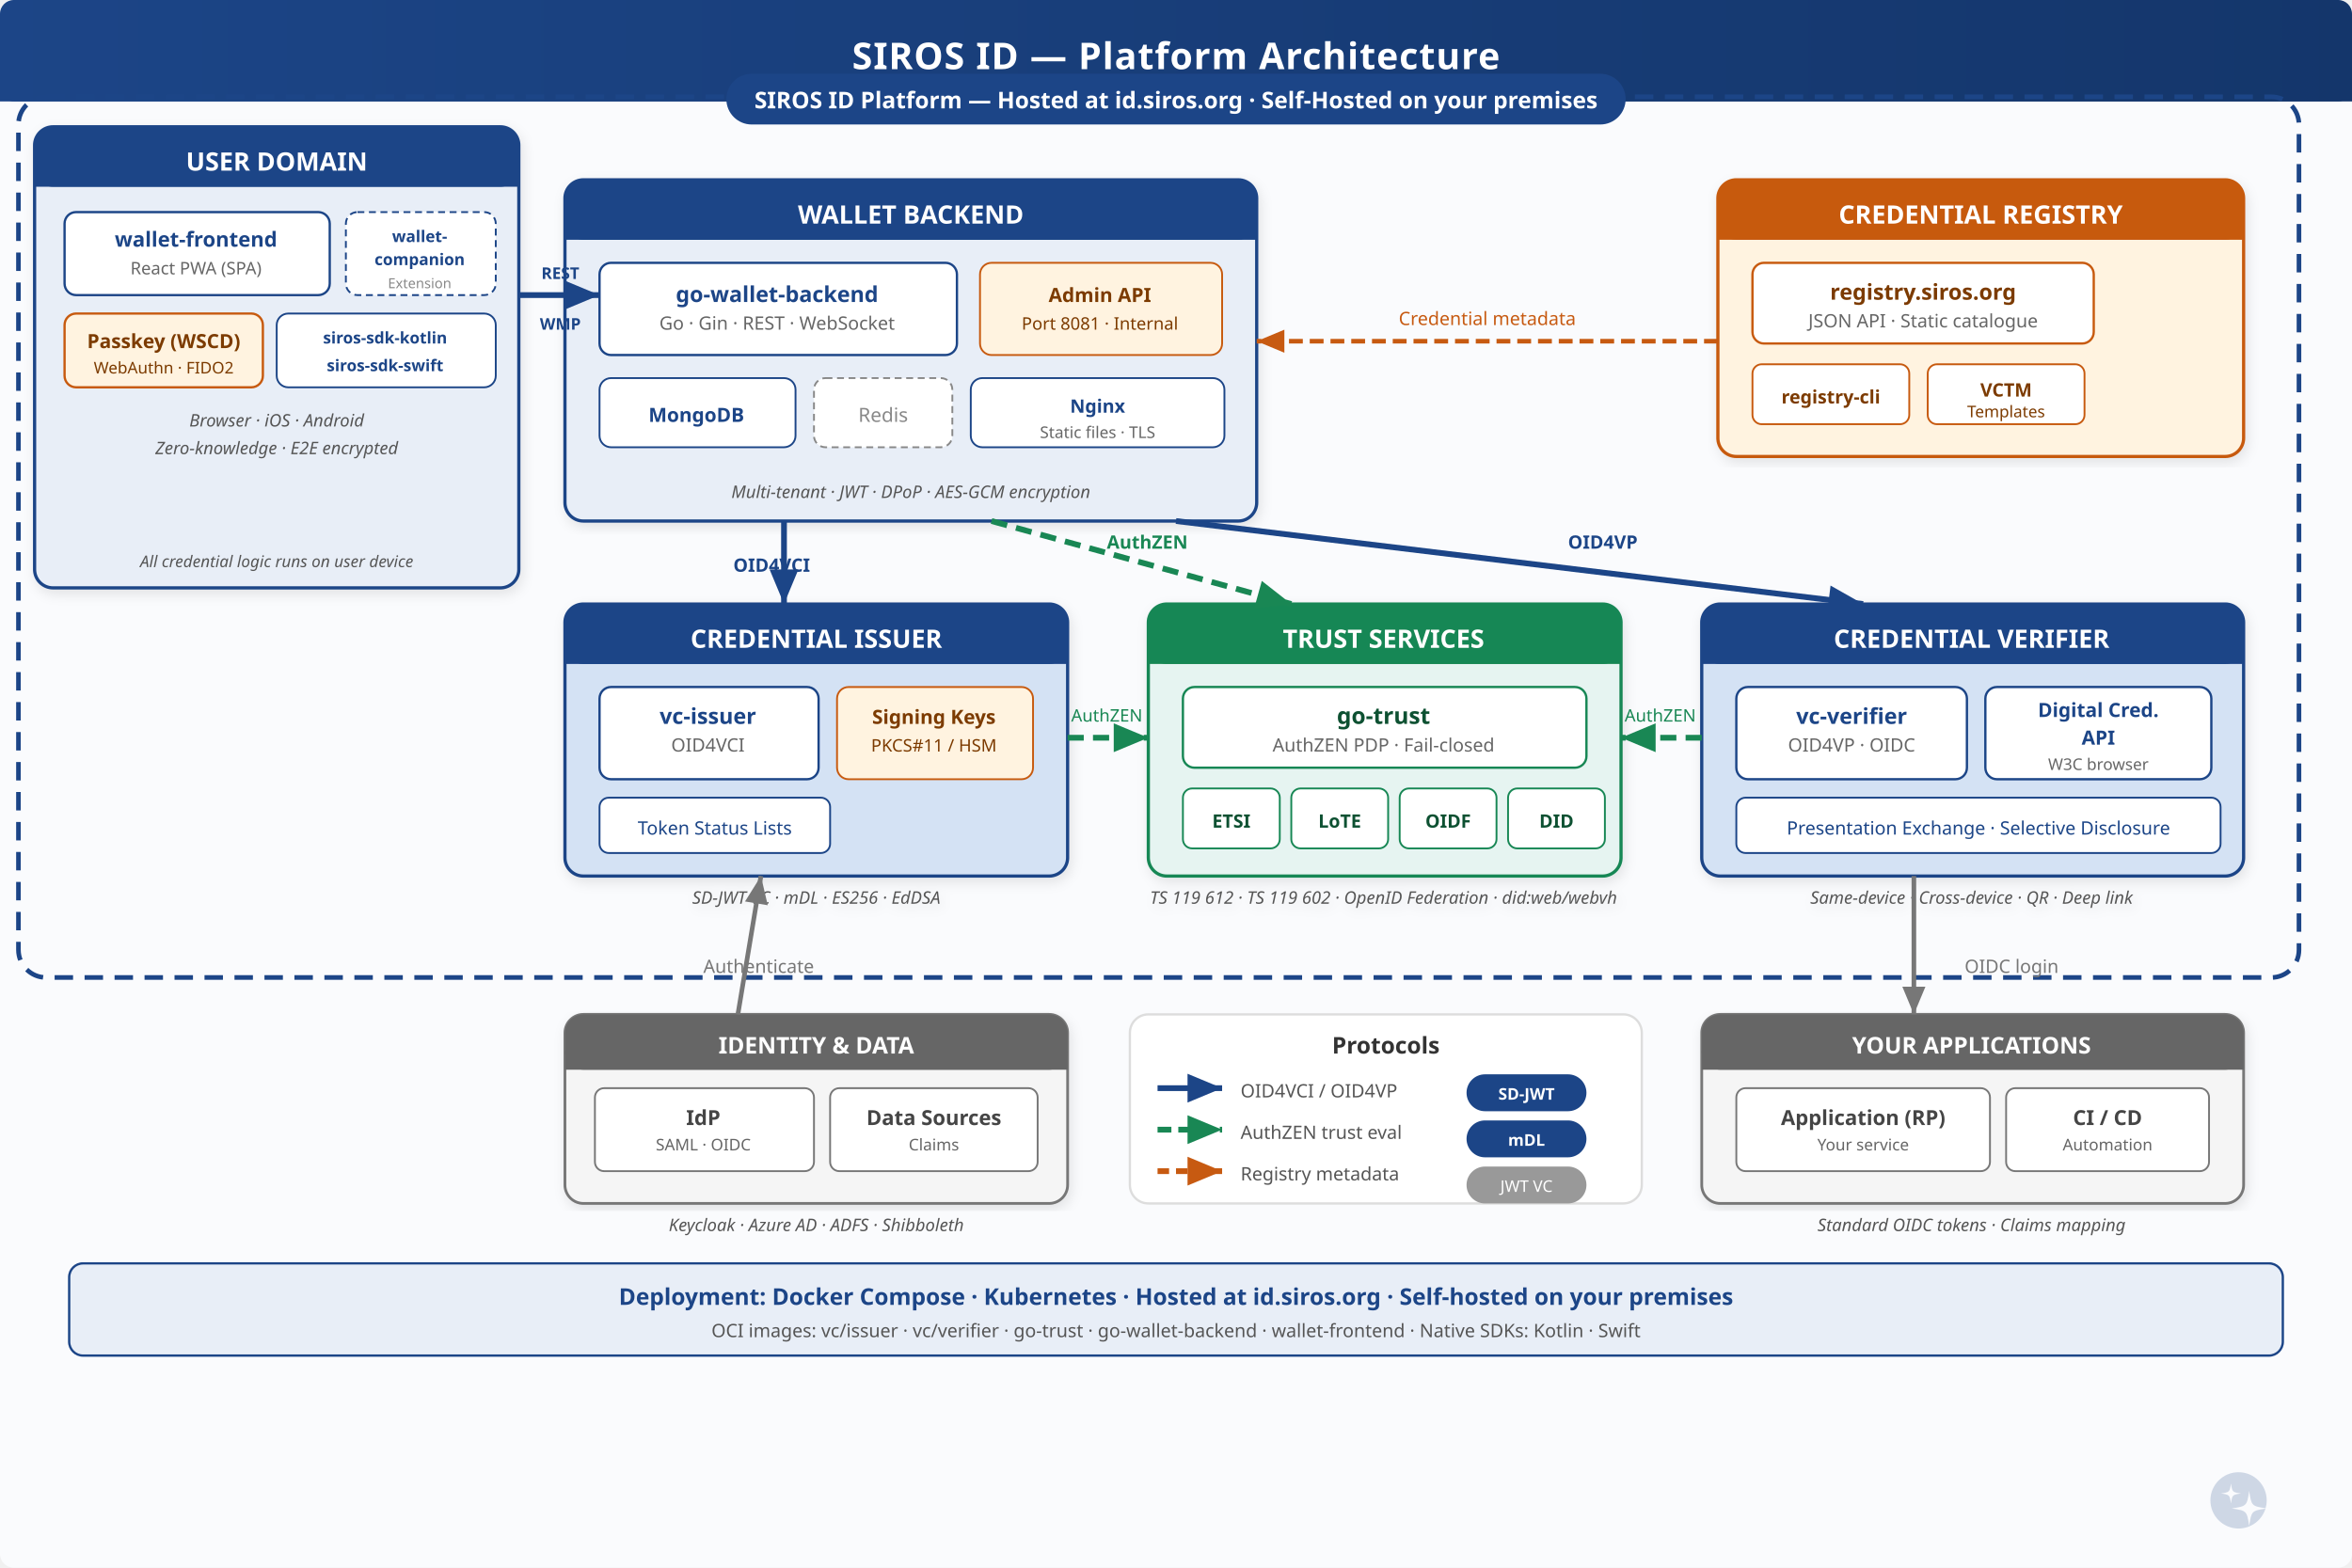
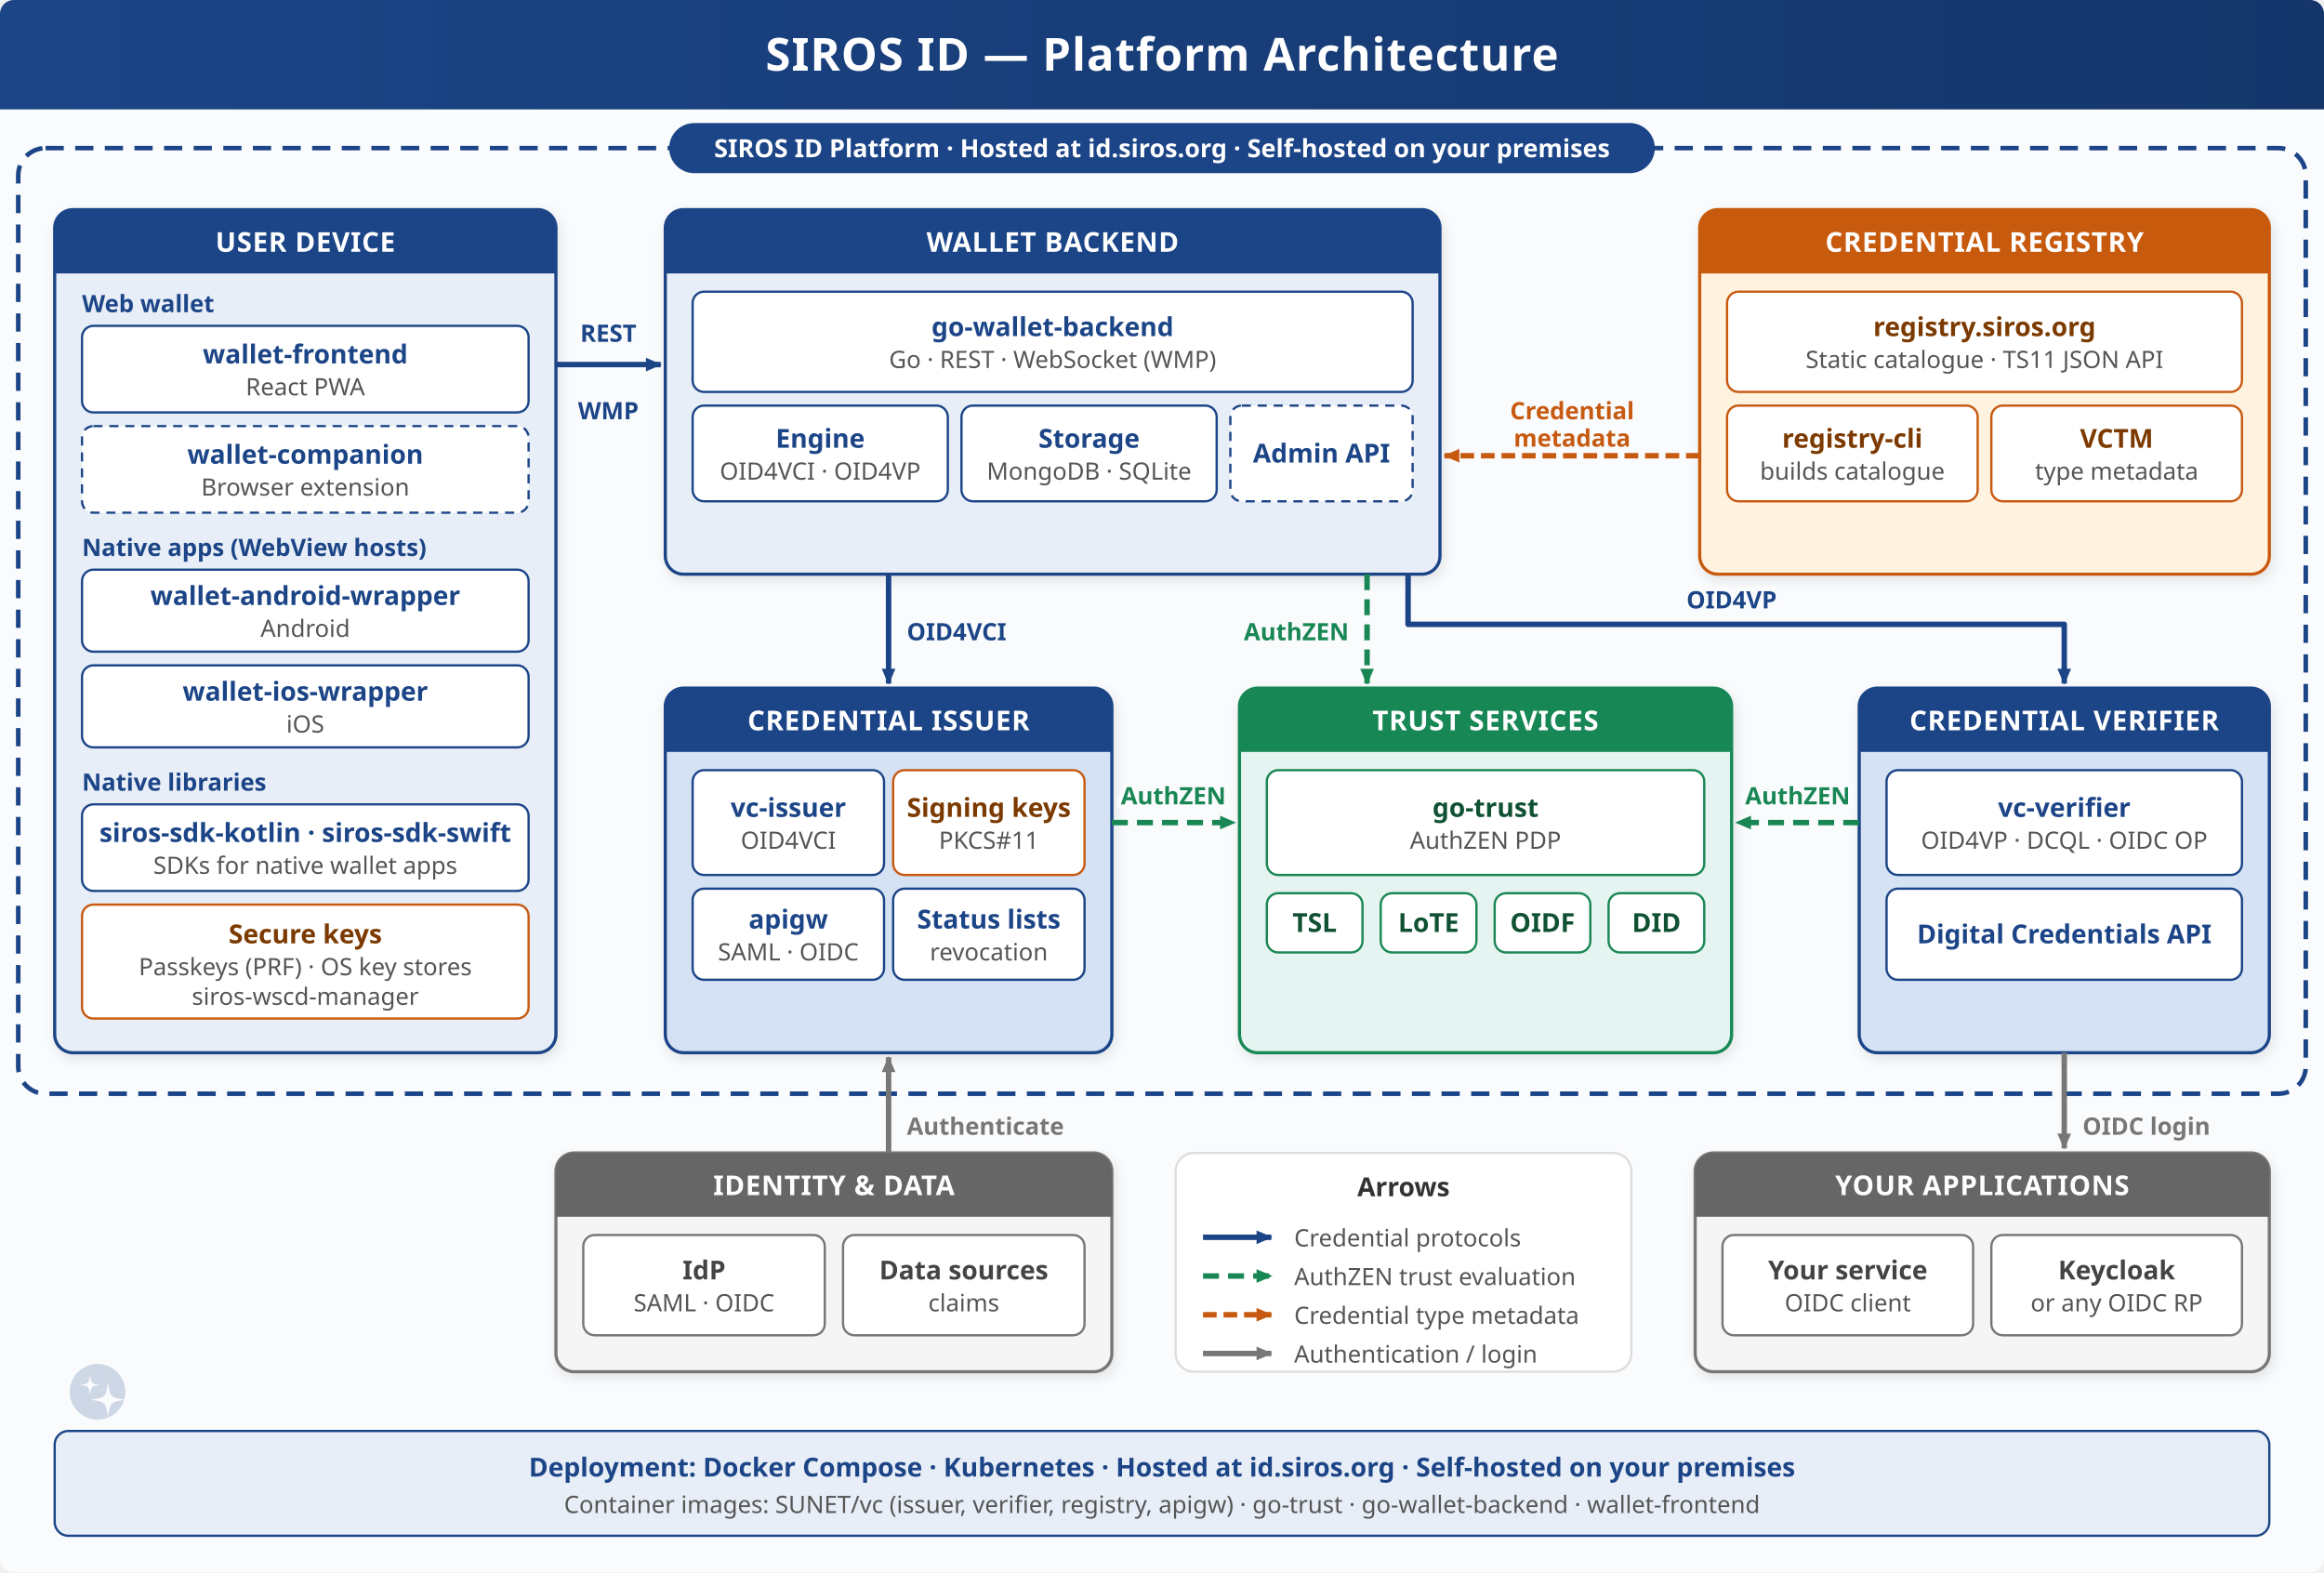
- <svg xmlns="http://www.w3.org/2000/svg" viewBox="0 0 1020 680" font-family="'Segoe UI', system-ui, -apple-system, sans-serif">
+ <svg xmlns="http://www.w3.org/2000/svg" viewBox="0 0 1020 690" role="img" aria-labelledby="t d">
+   <style>text{font-family:'Segoe UI',system-ui,-apple-system,sans-serif}.tt{font-size:20px;font-weight:600;letter-spacing:.4px}.h{font-size:12px;font-weight:600;letter-spacing:.3px}.tb{font-size:11.5px;font-weight:600}.tbs{font-size:10.5px;font-weight:600}.ts{font-size:10.5px;fill:#555}.tn{font-size:10.5px;font-style:italic;fill:#555}.tl{font-size:10.5px;font-weight:600}.pill{font-size:11px;font-weight:600;fill:#fff}.halo{paint-order:stroke;stroke:#FAFBFD;stroke-width:4px;stroke-linejoin:round}</style>
  <defs>
-     <filter id="shadow" x="-4%" y="-4%" width="108%" height="108%">
+     <filter id="shadow" x="-4%" y="-4%" width="108%" height="110%">
      <feDropShadow dx="1" dy="2" stdDeviation="2.5" flood-color="#000" flood-opacity="0.10" />
    </filter>
-     <marker id="aBlue" markerWidth="6" markerHeight="5" refX="6" refY="2.5" orient="auto">
-       <polygon points="0 0, 6 2.5, 0 5" fill="#1C4587" />
+     <marker id="mblue" markerWidth="7" markerHeight="6" refX="6.5" refY="3" orient="auto" markerUnits="userSpaceOnUse">
+       <polygon points="0 0,7 3,0 6" fill="#1C4587" />
    </marker>
-     <marker id="aGray" markerWidth="6" markerHeight="5" refX="6" refY="2.5" orient="auto">
-       <polygon points="0 0, 6 2.5, 0 5" fill="#777" />
+     <marker id="mgreen" markerWidth="7" markerHeight="6" refX="6.5" refY="3" orient="auto" markerUnits="userSpaceOnUse">
+       <polygon points="0 0,7 3,0 6" fill="#198754" />
    </marker>
-     <marker id="aTeal" markerWidth="6" markerHeight="5" refX="6" refY="2.5" orient="auto">
-       <polygon points="0 0, 6 2.5, 0 5" fill="#198754" />
+     <marker id="morange" markerWidth="7" markerHeight="6" refX="6.5" refY="3" orient="auto" markerUnits="userSpaceOnUse">
+       <polygon points="0 0,7 3,0 6" fill="#C75A11" />
    </marker>
-     <marker id="aOrange" markerWidth="6" markerHeight="5" refX="6" refY="2.5" orient="auto">
-       <polygon points="0 0, 6 2.5, 0 5" fill="#C75A11" />
+     <marker id="mgrey" markerWidth="7" markerHeight="6" refX="6.5" refY="3" orient="auto" markerUnits="userSpaceOnUse">
+       <polygon points="0 0,7 3,0 6" fill="#777777" />
+     </marker>
+     <marker id="mteal" markerWidth="7" markerHeight="6" refX="6.5" refY="3" orient="auto" markerUnits="userSpaceOnUse">
+       <polygon points="0 0,7 3,0 6" fill="#0B7285" />
+     </marker>
+     <marker id="mgdot" markerWidth="7" markerHeight="6" refX="6.5" refY="3" orient="auto" markerUnits="userSpaceOnUse">
+       <polygon points="0 0,7 3,0 6" fill="#777777" />
    </marker>
    <linearGradient id="hdrG" x1="0" y1="0" x2="1" y2="0">
      <stop offset="0%" stop-color="#1C4587" />
      <stop offset="100%" stop-color="#14366B" />
    </linearGradient>
  </defs>
-   <rect width="1020" height="680" fill="#FAFBFD" rx="6" />
-   <rect x="0" y="0" width="1020" height="44" rx="6" fill="url(#hdrG)" />
-   <rect x="0" y="18" width="1020" height="26" fill="url(#hdrG)" />
-   <text x="510" y="30" text-anchor="middle" fill="white" font-size="16" font-weight="600" letter-spacing="0.4">SIROS ID — Platform Architecture</text>
-   <rect x="8" y="42" width="989" height="382" rx="12" fill="none" stroke="#1C4587" stroke-width="2" stroke-dasharray="8,5" />
-   <rect x="315" y="32" width="390" height="22" rx="11" fill="#1C4587" />
-   <text x="510" y="47" text-anchor="middle" fill="white" font-size="10" font-weight="600">SIROS ID Platform  —  Hosted at id.siros.org  ·  Self-Hosted on your premises</text>
+   <rect width="1020" height="690" rx="6" fill="#FAFBFD" />
+   <path d="M0,48 V6 a6,6 0 0 1 6,-6 H1014 a6,6 0 0 1 6,6 V48 Z" fill="url(#hdrG)" />
+   <text x="510" y="31" class="tt" text-anchor="middle" style="fill:#fff">SIROS ID — Platform Architecture</text>
+   <rect x="8" y="65" width="1004" height="415" rx="12" fill="none" stroke="#1C4587" stroke-width="2" stroke-dasharray="8,5" />
+   <rect x="293.695" y="54" width="432.609" height="22" rx="11" fill="#1C4587" />
+   <text x="510" y="69" class="pill" text-anchor="middle">SIROS ID Platform  ·  Hosted at id.siros.org  ·  Self-hosted on your premises</text>
  <g filter="url(#shadow)">
-     <rect x="15" y="55" width="210" height="200" rx="8" fill="#E8EEF7" stroke="#1C4587" stroke-width="1.4" />
-     <rect x="15" y="55" width="210" height="26" rx="8" fill="#1C4587" />
-     <rect x="15" y="73" width="210" height="8" fill="#1C4587" />
-     <text x="120" y="74" text-anchor="middle" fill="white" font-size="11" font-weight="600">USER DOMAIN</text>
-     <rect x="28" y="92" width="115" height="36" rx="5" fill="white" stroke="#1C4587" stroke-width="1" />
-     <text x="85" y="107" text-anchor="middle" fill="#1C4587" font-size="9" font-weight="600">wallet-frontend</text>
-     <text x="85" y="119" text-anchor="middle" fill="#666" font-size="7.5">React PWA (SPA)</text>
-     <rect x="150" y="92" width="65" height="36" rx="5" fill="white" stroke="#1C4587" stroke-width="0.8" stroke-dasharray="3,2" />
-     <text x="182" y="105" text-anchor="middle" fill="#1C4587" font-size="7" font-weight="600">wallet-</text>
-     <text x="182" y="115" text-anchor="middle" fill="#1C4587" font-size="7" font-weight="600">companion</text>
-     <text x="182" y="125" text-anchor="middle" fill="#888" font-size="6">Extension</text>
-     <rect x="28" y="136" width="86" height="32" rx="5" fill="#FFF3E0" stroke="#C75A11" stroke-width="1" />
-     <text x="71" y="151" text-anchor="middle" fill="#7C3A00" font-size="8.5" font-weight="600">Passkey (WSCD)</text>
-     <text x="71" y="162" text-anchor="middle" fill="#7C3A00" font-size="7">WebAuthn · FIDO2</text>
-     <rect x="120" y="136" width="95" height="32" rx="5" fill="white" stroke="#1C4587" stroke-width="0.8" />
-     <text x="167" y="149" text-anchor="middle" fill="#1C4587" font-size="7" font-weight="600">siros-sdk-kotlin</text>
-     <text x="167" y="161" text-anchor="middle" fill="#1C4587" font-size="7" font-weight="600">siros-sdk-swift</text>
-     <text x="120" y="185" text-anchor="middle" fill="#555" font-size="7.5" font-style="italic">Browser · iOS · Android</text>
-     <text x="120" y="197" text-anchor="middle" fill="#555" font-size="7.5" font-style="italic">Zero-knowledge · E2E encrypted</text>
-     <text x="120" y="246" text-anchor="middle" fill="#555" font-size="7" font-style="italic">All credential logic runs on user device</text>
+     <rect x="24" y="92" width="220" height="370" rx="8" fill="#E8EEF7" stroke="#1C4587" stroke-width="1.4" />
+     <path d="M24,120 V100 a8,8 0 0 1 8,-8 H236 a8,8 0 0 1 8,8 V120 Z" fill="#1C4587" />
  </g>
+   <text x="134" y="110.5" class="h" text-anchor="middle" style="fill:#fff">USER DEVICE</text>
+   <text x="36" y="137" class="tbs" text-anchor="start" style="fill:#1C4587">Web wallet</text>
+   <rect x="36" y="143" width="196" height="38" rx="5" fill="#fff" stroke="#1C4587" stroke-width="1" />
+   <text x="134" y="159.5" class="tb" text-anchor="middle" style="fill:#1C4587">wallet-frontend</text>
+   <text x="134" y="173.5" class="ts" text-anchor="middle">React PWA</text>
+   <rect x="36" y="187" width="196" height="38" rx="5" fill="#fff" stroke="#1C4587" stroke-width="1" stroke-dasharray="4,3" />
+   <text x="134" y="203.5" class="tb" text-anchor="middle" style="fill:#1C4587">wallet-companion</text>
+   <text x="134" y="217.5" class="ts" text-anchor="middle">Browser extension</text>
+   <text x="36" y="244" class="tbs" text-anchor="start" style="fill:#1C4587">Native apps (WebView hosts)</text>
+   <rect x="36" y="250" width="196" height="36" rx="5" fill="#fff" stroke="#1C4587" stroke-width="1" />
+   <text x="134" y="265.5" class="tb" text-anchor="middle" style="fill:#1C4587">wallet-android-wrapper</text>
+   <text x="134" y="279.5" class="ts" text-anchor="middle">Android</text>
+   <rect x="36" y="292" width="196" height="36" rx="5" fill="#fff" stroke="#1C4587" stroke-width="1" />
+   <text x="134" y="307.5" class="tb" text-anchor="middle" style="fill:#1C4587">wallet-ios-wrapper</text>
+   <text x="134" y="321.5" class="ts" text-anchor="middle">iOS</text>
+   <text x="36" y="347" class="tbs" text-anchor="start" style="fill:#1C4587">Native libraries</text>
+   <rect x="36" y="353" width="196" height="38" rx="5" fill="#fff" stroke="#1C4587" stroke-width="1" />
+   <text x="134" y="369.5" class="tb" text-anchor="middle" style="fill:#1C4587">siros-sdk-kotlin · siros-sdk-swift</text>
+   <text x="134" y="383.5" class="ts" text-anchor="middle">SDKs for native wallet apps</text>
+   <rect x="36" y="397" width="196" height="50" rx="5" fill="#fff" stroke="#C75A11" stroke-width="1" />
+   <text x="134" y="414" class="tb" text-anchor="middle" style="fill:#7C3A00">Secure keys</text>
+   <text x="134" y="428" class="ts" text-anchor="middle">Passkeys (PRF) · OS key stores</text>
+   <text x="134" y="441" class="ts" text-anchor="middle">siros-wscd-manager</text>
  <g filter="url(#shadow)">
-     <rect x="245" y="78" width="300" height="148" rx="8" fill="#E8EEF7" stroke="#1C4587" stroke-width="1.4" />
-     <rect x="245" y="78" width="300" height="26" rx="8" fill="#1C4587" />
-     <rect x="245" y="96" width="300" height="8" fill="#1C4587" />
-     <text x="395" y="97" text-anchor="middle" fill="white" font-size="11" font-weight="600">WALLET BACKEND</text>
-     <rect x="260" y="114" width="155" height="40" rx="5" fill="white" stroke="#1C4587" stroke-width="1" />
-     <text x="337" y="131" text-anchor="middle" fill="#1C4587" font-size="9.5" font-weight="600">go-wallet-backend</text>
-     <text x="337" y="143" text-anchor="middle" fill="#666" font-size="8">Go · Gin · REST · WebSocket</text>
-     <rect x="425" y="114" width="105" height="40" rx="5" fill="#FFF3E0" stroke="#C75A11" stroke-width="0.8" />
-     <text x="477" y="131" text-anchor="middle" fill="#7C3A00" font-size="8.5" font-weight="600">Admin API</text>
-     <text x="477" y="143" text-anchor="middle" fill="#7C3A00" font-size="7.5">Port 8081 · Internal</text>
-     <rect x="260" y="164" width="85" height="30" rx="5" fill="white" stroke="#1C4587" stroke-width="0.8" />
-     <text x="302" y="183" text-anchor="middle" fill="#1C4587" font-size="8.5" font-weight="600">MongoDB</text>
-     <rect x="353" y="164" width="60" height="30" rx="5" fill="white" stroke="#888" stroke-width="0.8" stroke-dasharray="3,2" />
-     <text x="383" y="183" text-anchor="middle" fill="#888" font-size="8.5">Redis</text>
-     <rect x="421" y="164" width="110" height="30" rx="5" fill="white" stroke="#1C4587" stroke-width="0.8" />
-     <text x="476" y="179" text-anchor="middle" fill="#1C4587" font-size="8" font-weight="600">Nginx</text>
-     <text x="476" y="190" text-anchor="middle" fill="#666" font-size="7">Static files · TLS</text>
-     <text x="395" y="216" text-anchor="middle" fill="#555" font-size="7.5" font-style="italic">Multi-tenant · JWT · DPoP · AES-GCM encryption</text>
+     <rect x="292" y="92" width="340" height="160" rx="8" fill="#E8EEF7" stroke="#1C4587" stroke-width="1.4" />
+     <path d="M292,120 V100 a8,8 0 0 1 8,-8 H624 a8,8 0 0 1 8,8 V120 Z" fill="#1C4587" />
  </g>
+   <text x="462" y="110.5" class="h" text-anchor="middle" style="fill:#fff">WALLET BACKEND</text>
+   <rect x="304" y="128" width="316" height="44" rx="5" fill="#fff" stroke="#1C4587" stroke-width="1" />
+   <text x="462" y="147.5" class="tb" text-anchor="middle" style="fill:#1C4587">go-wallet-backend</text>
+   <text x="462" y="161.5" class="ts" text-anchor="middle">Go · REST · WebSocket (WMP)</text>
+   <rect x="304" y="178" width="112" height="42" rx="5" fill="#fff" stroke="#1C4587" stroke-width="1" />
+   <text x="360" y="196.5" class="tb" text-anchor="middle" style="fill:#1C4587">Engine</text>
+   <text x="360" y="210.5" class="ts" text-anchor="middle">OID4VCI · OID4VP</text>
+   <rect x="422" y="178" width="112" height="42" rx="5" fill="#fff" stroke="#1C4587" stroke-width="1" />
+   <text x="478" y="196.5" class="tb" text-anchor="middle" style="fill:#1C4587">Storage</text>
+   <text x="478" y="210.5" class="ts" text-anchor="middle">MongoDB · SQLite</text>
+   <rect x="540" y="178" width="80" height="42" rx="5" fill="#fff" stroke="#1C4587" stroke-width="1" stroke-dasharray="4,3" />
+   <text x="580" y="203" class="tb" text-anchor="middle" style="fill:#1C4587">Admin API</text>
  <g filter="url(#shadow)">
-     <rect x="745" y="78" width="228" height="120" rx="8" fill="#FFF3E0" stroke="#C75A11" stroke-width="1.4" />
-     <rect x="745" y="78" width="228" height="26" rx="8" fill="#C75A11" />
-     <rect x="745" y="96" width="228" height="8" fill="#C75A11" />
-     <text x="859" y="97" text-anchor="middle" fill="white" font-size="11" font-weight="600">CREDENTIAL REGISTRY</text>
-     <rect x="760" y="114" width="148" height="35" rx="5" fill="white" stroke="#C75A11" stroke-width="1" />
-     <text x="834" y="130" text-anchor="middle" fill="#7C3A00" font-size="9.5" font-weight="600">registry.siros.org</text>
-     <text x="834" y="142" text-anchor="middle" fill="#666" font-size="8">JSON API · Static catalogue</text>
-     <rect x="760" y="158" width="68" height="26" rx="4" fill="white" stroke="#C75A11" stroke-width="0.8" />
-     <text x="794" y="175" text-anchor="middle" fill="#7C3A00" font-size="8" font-weight="600">registry-cli</text>
-     <rect x="836" y="158" width="68" height="26" rx="4" fill="white" stroke="#C75A11" stroke-width="0.8" />
-     <text x="870" y="172" text-anchor="middle" fill="#7C3A00" font-size="8" font-weight="600">VCTM</text>
-     <text x="870" y="181" text-anchor="middle" fill="#7C3A00" font-size="7">Templates</text>
+     <rect x="746" y="92" width="250" height="160" rx="8" fill="#FFF3E0" stroke="#C75A11" stroke-width="1.4" />
+     <path d="M746,120 V100 a8,8 0 0 1 8,-8 H988 a8,8 0 0 1 8,8 V120 Z" fill="#C75A11" />
  </g>
+   <text x="871" y="110.5" class="h" text-anchor="middle" style="fill:#fff">CREDENTIAL REGISTRY</text>
+   <rect x="758" y="128" width="226" height="44" rx="5" fill="#fff" stroke="#C75A11" stroke-width="1" />
+   <text x="871" y="147.5" class="tb" text-anchor="middle" style="fill:#7C3A00">registry.siros.org</text>
+   <text x="871" y="161.5" class="ts" text-anchor="middle">Static catalogue · TS11 JSON API</text>
+   <rect x="758" y="178" width="110" height="42" rx="5" fill="#fff" stroke="#C75A11" stroke-width="1" />
+   <text x="813" y="196.5" class="tb" text-anchor="middle" style="fill:#7C3A00">registry-cli</text>
+   <text x="813" y="210.5" class="ts" text-anchor="middle">builds catalogue</text>
+   <rect x="874" y="178" width="110" height="42" rx="5" fill="#fff" stroke="#C75A11" stroke-width="1" />
+   <text x="929" y="196.5" class="tb" text-anchor="middle" style="fill:#7C3A00">VCTM</text>
+   <text x="929" y="210.5" class="ts" text-anchor="middle">type metadata</text>
  <g filter="url(#shadow)">
-     <rect x="245" y="262" width="218" height="118" rx="8" fill="#D4E2F4" stroke="#1C4587" stroke-width="1.4" />
-     <rect x="245" y="262" width="218" height="26" rx="8" fill="#1C4587" />
-     <rect x="245" y="280" width="218" height="8" fill="#1C4587" />
-     <text x="354" y="281" text-anchor="middle" fill="white" font-size="11" font-weight="600">CREDENTIAL ISSUER</text>
-     <rect x="260" y="298" width="95" height="40" rx="5" fill="white" stroke="#1C4587" stroke-width="1" />
-     <text x="307" y="314" text-anchor="middle" fill="#1C4587" font-size="9.5" font-weight="600">vc-issuer</text>
-     <text x="307" y="326" text-anchor="middle" fill="#666" font-size="8">OID4VCI</text>
-     <rect x="363" y="298" width="85" height="40" rx="5" fill="#FFF3E0" stroke="#C75A11" stroke-width="0.8" />
-     <text x="405" y="314" text-anchor="middle" fill="#7C3A00" font-size="8.5" font-weight="600">Signing Keys</text>
-     <text x="405" y="326" text-anchor="middle" fill="#7C3A00" font-size="7.5">PKCS#11 / HSM</text>
-     <rect x="260" y="346" width="100" height="24" rx="4" fill="white" stroke="#1C4587" stroke-width="0.8" />
-     <text x="310" y="362" text-anchor="middle" fill="#1C4587" font-size="8" font-weight="500">Token Status Lists</text>
-     <text x="354" y="392" text-anchor="middle" fill="#555" font-size="7.5" font-style="italic">SD-JWT VC · mDL · ES256 · EdDSA</text>
+     <rect x="292" y="302" width="196" height="160" rx="8" fill="#D4E2F4" stroke="#1C4587" stroke-width="1.4" />
+     <path d="M292,330 V310 a8,8 0 0 1 8,-8 H480 a8,8 0 0 1 8,8 V330 Z" fill="#1C4587" />
  </g>
+   <text x="390" y="320.5" class="h" text-anchor="middle" style="fill:#fff">CREDENTIAL ISSUER</text>
+   <rect x="304" y="338" width="84" height="46" rx="5" fill="#fff" stroke="#1C4587" stroke-width="1" />
+   <text x="346" y="358.5" class="tb" text-anchor="middle" style="fill:#1C4587">vc-issuer</text>
+   <text x="346" y="372.5" class="ts" text-anchor="middle">OID4VCI</text>
+   <rect x="392" y="338" width="84" height="46" rx="5" fill="#fff" stroke="#C75A11" stroke-width="1" />
+   <text x="434" y="358.5" class="tb" text-anchor="middle" style="fill:#7C3A00">Signing keys</text>
+   <text x="434" y="372.5" class="ts" text-anchor="middle">PKCS#11</text>
+   <rect x="304" y="390" width="84" height="40" rx="5" fill="#fff" stroke="#1C4587" stroke-width="1" />
+   <text x="346" y="407.5" class="tb" text-anchor="middle" style="fill:#1C4587">apigw</text>
+   <text x="346" y="421.5" class="ts" text-anchor="middle">SAML · OIDC</text>
+   <rect x="392" y="390" width="84" height="40" rx="5" fill="#fff" stroke="#1C4587" stroke-width="1" />
+   <text x="434" y="407.5" class="tb" text-anchor="middle" style="fill:#1C4587">Status lists</text>
+   <text x="434" y="421.5" class="ts" text-anchor="middle">revocation</text>
  <g filter="url(#shadow)">
-     <rect x="498" y="262" width="205" height="118" rx="8" fill="#E6F4F1" stroke="#198754" stroke-width="1.4" />
-     <rect x="498" y="262" width="205" height="26" rx="8" fill="#198754" />
-     <rect x="498" y="280" width="205" height="8" fill="#198754" />
-     <text x="600" y="281" text-anchor="middle" fill="white" font-size="11" font-weight="600">TRUST SERVICES</text>
-     <rect x="513" y="298" width="175" height="35" rx="5" fill="white" stroke="#198754" stroke-width="1" />
-     <text x="600" y="314" text-anchor="middle" fill="#0F5132" font-size="10" font-weight="700">go-trust</text>
-     <text x="600" y="326" text-anchor="middle" fill="#666" font-size="8">AuthZEN PDP · Fail-closed</text>
-     <rect x="513" y="342" width="42" height="26" rx="4" fill="white" stroke="#198754" stroke-width="0.8" />
-     <text x="534" y="359" text-anchor="middle" fill="#0F5132" font-size="8" font-weight="600">ETSI</text>
-     <rect x="560" y="342" width="42" height="26" rx="4" fill="white" stroke="#198754" stroke-width="0.8" />
-     <text x="581" y="359" text-anchor="middle" fill="#0F5132" font-size="8" font-weight="600">LoTE</text>
-     <rect x="607" y="342" width="42" height="26" rx="4" fill="white" stroke="#198754" stroke-width="0.8" />
-     <text x="628" y="359" text-anchor="middle" fill="#0F5132" font-size="8" font-weight="600">OIDF</text>
-     <rect x="654" y="342" width="42" height="26" rx="4" fill="white" stroke="#198754" stroke-width="0.8" />
-     <text x="675" y="359" text-anchor="middle" fill="#0F5132" font-size="8" font-weight="600">DID</text>
-     <text x="600" y="392" text-anchor="middle" fill="#555" font-size="7.5" font-style="italic">TS 119 612 · TS 119 602 · OpenID Federation · did:web/webvh</text>
+     <rect x="544" y="302" width="216" height="160" rx="8" fill="#E6F4F1" stroke="#198754" stroke-width="1.4" />
+     <path d="M544,330 V310 a8,8 0 0 1 8,-8 H752 a8,8 0 0 1 8,8 V330 Z" fill="#198754" />
  </g>
+   <text x="652" y="320.5" class="h" text-anchor="middle" style="fill:#fff">TRUST SERVICES</text>
+   <rect x="556" y="338" width="192" height="46" rx="5" fill="#fff" stroke="#198754" stroke-width="1" />
+   <text x="652" y="358.5" class="tb" text-anchor="middle" style="fill:#0F5132">go-trust</text>
+   <text x="652" y="372.5" class="ts" text-anchor="middle">AuthZEN PDP</text>
+   <rect x="556" y="392" width="42" height="26" rx="5" fill="#fff" stroke="#198754" stroke-width="1" />
+   <text x="577" y="409" class="tb" text-anchor="middle" style="fill:#0F5132">TSL</text>
+   <rect x="606" y="392" width="42" height="26" rx="5" fill="#fff" stroke="#198754" stroke-width="1" />
+   <text x="627" y="409" class="tb" text-anchor="middle" style="fill:#0F5132">LoTE</text>
+   <rect x="656" y="392" width="42" height="26" rx="5" fill="#fff" stroke="#198754" stroke-width="1" />
+   <text x="677" y="409" class="tb" text-anchor="middle" style="fill:#0F5132">OIDF</text>
+   <rect x="706" y="392" width="42" height="26" rx="5" fill="#fff" stroke="#198754" stroke-width="1" />
+   <text x="727" y="409" class="tb" text-anchor="middle" style="fill:#0F5132">DID</text>
  <g filter="url(#shadow)">
-     <rect x="738" y="262" width="235" height="118" rx="8" fill="#D4E2F4" stroke="#1C4587" stroke-width="1.4" />
-     <rect x="738" y="262" width="235" height="26" rx="8" fill="#1C4587" />
-     <rect x="738" y="280" width="235" height="8" fill="#1C4587" />
-     <text x="855" y="281" text-anchor="middle" fill="white" font-size="11" font-weight="600">CREDENTIAL VERIFIER</text>
-     <rect x="753" y="298" width="100" height="40" rx="5" fill="white" stroke="#1C4587" stroke-width="1" />
-     <text x="803" y="314" text-anchor="middle" fill="#1C4587" font-size="9.5" font-weight="600">vc-verifier</text>
-     <text x="803" y="326" text-anchor="middle" fill="#666" font-size="8">OID4VP · OIDC</text>
-     <rect x="861" y="298" width="98" height="40" rx="5" fill="white" stroke="#1C4587" stroke-width="1" />
-     <text x="910" y="311" text-anchor="middle" fill="#1C4587" font-size="8.5" font-weight="600">Digital Cred.</text>
-     <text x="910" y="323" text-anchor="middle" fill="#1C4587" font-size="8.5" font-weight="600">API</text>
-     <text x="910" y="334" text-anchor="middle" fill="#666" font-size="7">W3C browser</text>
-     <rect x="753" y="346" width="210" height="24" rx="4" fill="white" stroke="#1C4587" stroke-width="0.8" />
-     <text x="858" y="362" text-anchor="middle" fill="#1C4587" font-size="8" font-weight="500">Presentation Exchange · Selective Disclosure</text>
-     <text x="855" y="392" text-anchor="middle" fill="#555" font-size="7.5" font-style="italic">Same-device · Cross-device · QR · Deep link</text>
+     <rect x="816" y="302" width="180" height="160" rx="8" fill="#D4E2F4" stroke="#1C4587" stroke-width="1.4" />
+     <path d="M816,330 V310 a8,8 0 0 1 8,-8 H988 a8,8 0 0 1 8,8 V330 Z" fill="#1C4587" />
  </g>
+   <text x="906" y="320.5" class="h" text-anchor="middle" style="fill:#fff">CREDENTIAL VERIFIER</text>
+   <rect x="828" y="338" width="156" height="46" rx="5" fill="#fff" stroke="#1C4587" stroke-width="1" />
+   <text x="906" y="358.5" class="tb" text-anchor="middle" style="fill:#1C4587">vc-verifier</text>
+   <text x="906" y="372.5" class="ts" text-anchor="middle">OID4VP · DCQL · OIDC OP</text>
+   <rect x="828" y="390" width="156" height="40" rx="5" fill="#fff" stroke="#1C4587" stroke-width="1" />
+   <text x="906" y="414" class="tb" text-anchor="middle" style="fill:#1C4587">Digital Credentials API</text>
+   <path d="M244,160 H290" fill="none" stroke="#1C4587" stroke-width="2.4" stroke-linejoin="round" marker-end="url(#mblue)" />
+   <text x="267" y="150" class="tl halo" text-anchor="middle" style="fill:#1C4587">REST</text>
+   <text x="267" y="184" class="tl halo" text-anchor="middle" style="fill:#1C4587">WMP</text>
+   <path d="M746,200 H634" fill="none" stroke="#C75A11" stroke-width="2.4" stroke-dasharray="6,3" stroke-linejoin="round" marker-end="url(#morange)" />
+   <text x="690" y="184" class="tl halo" text-anchor="middle" style="fill:#C75A11">Credential</text>
+   <text x="690" y="196" class="tl halo" text-anchor="middle" style="fill:#C75A11">metadata</text>
+   <path d="M390,252 V300" fill="none" stroke="#1C4587" stroke-width="2.4" stroke-linejoin="round" marker-end="url(#mblue)" />
+   <text x="398" y="281" class="tl halo" text-anchor="start" style="fill:#1C4587">OID4VCI</text>
+   <path d="M600,252 V300" fill="none" stroke="#198754" stroke-width="2.4" stroke-dasharray="7,4" stroke-linejoin="round" marker-end="url(#mgreen)" />
+   <text x="592" y="281" class="tl halo" text-anchor="end" style="fill:#198754">AuthZEN</text>
+   <path d="M618,252 V274 H906 V300" fill="none" stroke="#1C4587" stroke-width="2.4" stroke-linejoin="round" marker-end="url(#mblue)" />
+   <text x="760" y="267" class="tl halo" text-anchor="middle" style="fill:#1C4587">OID4VP</text>
+   <path d="M488,361 H542" fill="none" stroke="#198754" stroke-width="2.4" stroke-dasharray="7,4" stroke-linejoin="round" marker-end="url(#mgreen)" />
+   <text x="515" y="353" class="tl halo" text-anchor="middle" style="fill:#198754">AuthZEN</text>
+   <path d="M816,361 H762" fill="none" stroke="#198754" stroke-width="2.4" stroke-dasharray="7,4" stroke-linejoin="round" marker-end="url(#mgreen)" />
+   <text x="789" y="353" class="tl halo" text-anchor="middle" style="fill:#198754">AuthZEN</text>
  <g filter="url(#shadow)">
-     <rect x="245" y="440" width="218" height="82" rx="8" fill="#F5F5F5" stroke="#777" stroke-width="1.2" />
-     <rect x="245" y="440" width="218" height="24" rx="8" fill="#666" />
-     <rect x="245" y="456" width="218" height="8" fill="#666" />
-     <text x="354" y="457" text-anchor="middle" fill="white" font-size="10" font-weight="600">IDENTITY &amp; DATA</text>
-     <rect x="258" y="472" width="95" height="36" rx="4" fill="white" stroke="#777" stroke-width="0.8" />
-     <text x="305" y="488" text-anchor="middle" fill="#444" font-size="9" font-weight="600">IdP</text>
-     <text x="305" y="499" text-anchor="middle" fill="#666" font-size="7">SAML · OIDC</text>
-     <rect x="360" y="472" width="90" height="36" rx="4" fill="white" stroke="#777" stroke-width="0.8" />
-     <text x="405" y="488" text-anchor="middle" fill="#444" font-size="9" font-weight="600">Data Sources</text>
-     <text x="405" y="499" text-anchor="middle" fill="#666" font-size="7">Claims</text>
+     <rect x="244" y="506" width="244" height="96" rx="8" fill="#F5F5F5" stroke="#777777" stroke-width="1.4" />
+     <path d="M244,534 V514 a8,8 0 0 1 8,-8 H480 a8,8 0 0 1 8,8 V534 Z" fill="#666666" />
  </g>
+   <text x="366" y="524.5" class="h" text-anchor="middle" style="fill:#fff">IDENTITY &amp; DATA</text>
+   <rect x="256" y="542" width="106" height="44" rx="5" fill="#fff" stroke="#777777" stroke-width="1" />
+   <text x="309" y="561.5" class="tb" text-anchor="middle" style="fill:#444444">IdP</text>
+   <text x="309" y="575.5" class="ts" text-anchor="middle">SAML · OIDC</text>
+   <rect x="370" y="542" width="106" height="44" rx="5" fill="#fff" stroke="#777777" stroke-width="1" />
+   <text x="423" y="561.5" class="tb" text-anchor="middle" style="fill:#444444">Data sources</text>
+   <text x="423" y="575.5" class="ts" text-anchor="middle">claims</text>
  <g filter="url(#shadow)">
-     <rect x="738" y="440" width="235" height="82" rx="8" fill="#F5F5F5" stroke="#777" stroke-width="1.2" />
-     <rect x="738" y="440" width="235" height="24" rx="8" fill="#666" />
-     <rect x="738" y="456" width="235" height="8" fill="#666" />
-     <text x="855" y="457" text-anchor="middle" fill="white" font-size="10" font-weight="600">YOUR APPLICATIONS</text>
-     <rect x="753" y="472" width="110" height="36" rx="4" fill="white" stroke="#777" stroke-width="0.8" />
-     <text x="808" y="488" text-anchor="middle" fill="#444" font-size="9" font-weight="600">Application (RP)</text>
-     <text x="808" y="499" text-anchor="middle" fill="#666" font-size="7">Your service</text>
-     <rect x="870" y="472" width="88" height="36" rx="4" fill="white" stroke="#777" stroke-width="0.8" />
-     <text x="914" y="488" text-anchor="middle" fill="#444" font-size="9" font-weight="600">CI / CD</text>
-     <text x="914" y="499" text-anchor="middle" fill="#666" font-size="7">Automation</text>
+     <rect x="744" y="506" width="252" height="96" rx="8" fill="#F5F5F5" stroke="#777777" stroke-width="1.4" />
+     <path d="M744,534 V514 a8,8 0 0 1 8,-8 H988 a8,8 0 0 1 8,8 V534 Z" fill="#666666" />
  </g>
-   <rect x="490" y="440" width="222" height="82" rx="8" fill="white" stroke="#DDD" stroke-width="1" />
-   <text x="601" y="457" text-anchor="middle" fill="#333" font-size="10" font-weight="600">Protocols</text>
-   <line x1="502" y1="472" x2="530" y2="472" stroke="#1C4587" stroke-width="2.5" marker-end="url(#aBlue)" />
-   <text x="538" y="476" fill="#555" font-size="8">OID4VCI / OID4VP</text>
-   <line x1="502" y1="490" x2="530" y2="490" stroke="#198754" stroke-width="2.5" stroke-dasharray="6,3" marker-end="url(#aTeal)" />
-   <text x="538" y="494" fill="#555" font-size="8">AuthZEN trust eval</text>
-   <line x1="502" y1="508" x2="530" y2="508" stroke="#C75A11" stroke-width="2.5" stroke-dasharray="5,3" marker-end="url(#aOrange)" />
-   <text x="538" y="512" fill="#555" font-size="8">Registry metadata</text>
-   <rect x="636" y="466" width="52" height="16" rx="8" fill="#1C4587" />
-   <text x="662" y="477" text-anchor="middle" fill="white" font-size="7" font-weight="600">SD-JWT</text>
-   <rect x="636" y="486" width="52" height="16" rx="8" fill="#1C4587" />
-   <text x="662" y="497" text-anchor="middle" fill="white" font-size="7" font-weight="600">mDL</text>
-   <rect x="636" y="506" width="52" height="16" rx="8" fill="#999" />
-   <text x="662" y="517" text-anchor="middle" fill="white" font-size="7">JWT VC</text>
-   <line x1="225" y1="128" x2="260" y2="128" stroke="#1C4587" stroke-width="2.5" marker-end="url(#aBlue)" />
-   <text x="243" y="121" text-anchor="middle" fill="#1C4587" font-size="7" font-weight="600">REST</text>
-   <text x="243" y="143" text-anchor="middle" fill="#1C4587" font-size="7" font-weight="600">WMP</text>
-   <line x1="340" y1="226" x2="340" y2="262" stroke="#1C4587" stroke-width="2.5" marker-end="url(#aBlue)" />
-   <text x="318" y="248" fill="#1C4587" font-size="8" font-weight="600">OID4VCI</text>
-   <line x1="430" y1="226" x2="560" y2="262" stroke="#198754" stroke-width="2.5" stroke-dasharray="7,4" marker-end="url(#aTeal)" />
-   <text x="480" y="238" fill="#198754" font-size="8" font-weight="600">AuthZEN</text>
-   <line x1="510" y1="226" x2="808" y2="262" stroke="#1C4587" stroke-width="2.5" marker-end="url(#aBlue)" />
-   <text x="680" y="238" fill="#1C4587" font-size="8" font-weight="600">OID4VP</text>
-   <line x1="463" y1="320" x2="498" y2="320" stroke="#198754" stroke-width="2.5" stroke-dasharray="7,4" marker-end="url(#aTeal)" />
-   <text x="480" y="313" text-anchor="middle" fill="#198754" font-size="7.5">AuthZEN</text>
-   <line x1="738" y1="320" x2="703" y2="320" stroke="#198754" stroke-width="2.5" stroke-dasharray="7,4" marker-end="url(#aTeal)" />
-   <text x="720" y="313" text-anchor="middle" fill="#198754" font-size="7.5">AuthZEN</text>
-   <line x1="745" y1="148" x2="545" y2="148" stroke="#C75A11" stroke-width="2" stroke-dasharray="6,3" marker-end="url(#aOrange)" />
-   <text x="645" y="141" text-anchor="middle" fill="#C75A11" font-size="8">Credential metadata</text>
-   <line x1="320" y1="440" x2="330" y2="380" stroke="#777" stroke-width="2" marker-end="url(#aGray)" />
-   <text x="305" y="422" fill="#777" font-size="8">Authenticate</text>
-   <line x1="830" y1="380" x2="830" y2="440" stroke="#777" stroke-width="2" marker-end="url(#aGray)" />
-   <text x="852" y="422" fill="#777" font-size="8">OIDC login</text>
-   <rect x="30" y="548" width="960" height="40" rx="6" fill="#E8EEF7" stroke="#1C4587" stroke-width="1" />
-   <text x="510" y="566" text-anchor="middle" fill="#1C4587" font-size="10" font-weight="600">Deployment: Docker Compose · Kubernetes · Hosted at id.siros.org · Self-hosted on your premises</text>
-   <text x="510" y="580" text-anchor="middle" fill="#555" font-size="8">OCI images: vc/issuer · vc/verifier · go-trust · go-wallet-backend · wallet-frontend · Native SDKs: Kotlin · Swift</text>
-   <g transform="translate(958, 638) scale(0.05)">
+   <text x="870" y="524.5" class="h" text-anchor="middle" style="fill:#fff">YOUR APPLICATIONS</text>
+   <rect x="756" y="542" width="110" height="44" rx="5" fill="#fff" stroke="#777777" stroke-width="1" />
+   <text x="811" y="561.5" class="tb" text-anchor="middle" style="fill:#444444">Your service</text>
+   <text x="811" y="575.5" class="ts" text-anchor="middle">OIDC client</text>
+   <rect x="874" y="542" width="110" height="44" rx="5" fill="#fff" stroke="#777777" stroke-width="1" />
+   <text x="929" y="561.5" class="tb" text-anchor="middle" style="fill:#444444">Keycloak</text>
+   <text x="929" y="575.5" class="ts" text-anchor="middle">or any OIDC RP</text>
+   <path d="M390,506 V464" fill="none" stroke="#777777" stroke-width="2.4" stroke-linejoin="round" marker-end="url(#mgrey)" />
+   <text x="398" y="498" class="tl halo" text-anchor="start" style="fill:#777777">Authenticate</text>
+   <path d="M906,462 V504" fill="none" stroke="#777777" stroke-width="2.4" stroke-linejoin="round" marker-end="url(#mgrey)" />
+   <text x="914" y="498" class="tl halo" text-anchor="start" style="fill:#777777">OIDC login</text>
+   <rect x="516" y="506" width="200" height="96" rx="8" fill="#fff" stroke="#DDD" stroke-width="1" />
+   <text x="616" y="525" class="tb" text-anchor="middle" style="fill:#333">Arrows</text>
+   <path d="M528,543 H558" stroke="#1C4587" stroke-width="2.4" marker-end="url(#mblue)" />
+   <text x="568" y="547" class="ts" text-anchor="start">Credential protocols</text>
+   <path d="M528,560 H558" stroke="#198754" stroke-width="2.4" stroke-dasharray="7,4" marker-end="url(#mgreen)" />
+   <text x="568" y="564" class="ts" text-anchor="start">AuthZEN trust evaluation</text>
+   <path d="M528,577 H558" stroke="#C75A11" stroke-width="2.4" stroke-dasharray="6,3" marker-end="url(#morange)" />
+   <text x="568" y="581" class="ts" text-anchor="start">Credential type metadata</text>
+   <path d="M528,594 H558" stroke="#777777" stroke-width="2.4" marker-end="url(#mgrey)" />
+   <text x="568" y="598" class="ts" text-anchor="start">Authentication / login</text>
+   <rect x="24" y="628" width="972" height="46" rx="6" fill="#E8EEF7" stroke="#1C4587" stroke-width="1" />
+   <text x="510" y="648" class="tb" text-anchor="middle" style="fill:#1C4587">Deployment: Docker Compose · Kubernetes · Hosted at id.siros.org · Self-hosted on your premises</text>
+   <text x="510" y="664" class="ts" text-anchor="middle">Container images: SUNET/vc (issuer, verifier, registry, apigw) · go-trust · go-wallet-backend · wallet-frontend</text>
+   <g transform="translate(30,598) scale(0.05)">
    <path fill-rule="evenodd" clip-rule="evenodd" d="M190.286 109.335C201.858 184.5 201.858 184.5 277.023 196.127C201.884 207.695 201.858 207.865 190.298 282.896C190.294 282.922 190.29 282.948 190.286 282.974C178.658 207.754 178.658 207.754 103.494 196.127C178.658 184.5 178.658 184.5 190.286 109.335ZM196.127 326.068C327.831 305.678 327.831 305.678 348.22 173.919C368.059 302.317 368.554 305.623 490.394 324.525C496.732 302.758 500.148 279.778 500.148 256.028C500.148 121.128 390.872 11.852 255.972 11.852C121.128 11.852 11.852 121.128 11.852 256.028C11.852 390.872 121.128 500.148 255.972 500.148C365.909 500.148 458.818 427.573 489.458 327.721C368.499 346.457 368.003 350.314 348.22 478.106C327.831 346.402 327.831 346.402 196.127 326.068Z" fill="#1C4587" opacity="0.2" />
  </g>
-   <text x="354" y="534" text-anchor="middle" fill="#555" font-size="7.5" font-style="italic">Keycloak · Azure AD · ADFS · Shibboleth</text>
-   <text x="855" y="534" text-anchor="middle" fill="#555" font-size="7.5" font-style="italic">Standard OIDC tokens · Claims mapping</text>
</svg>
